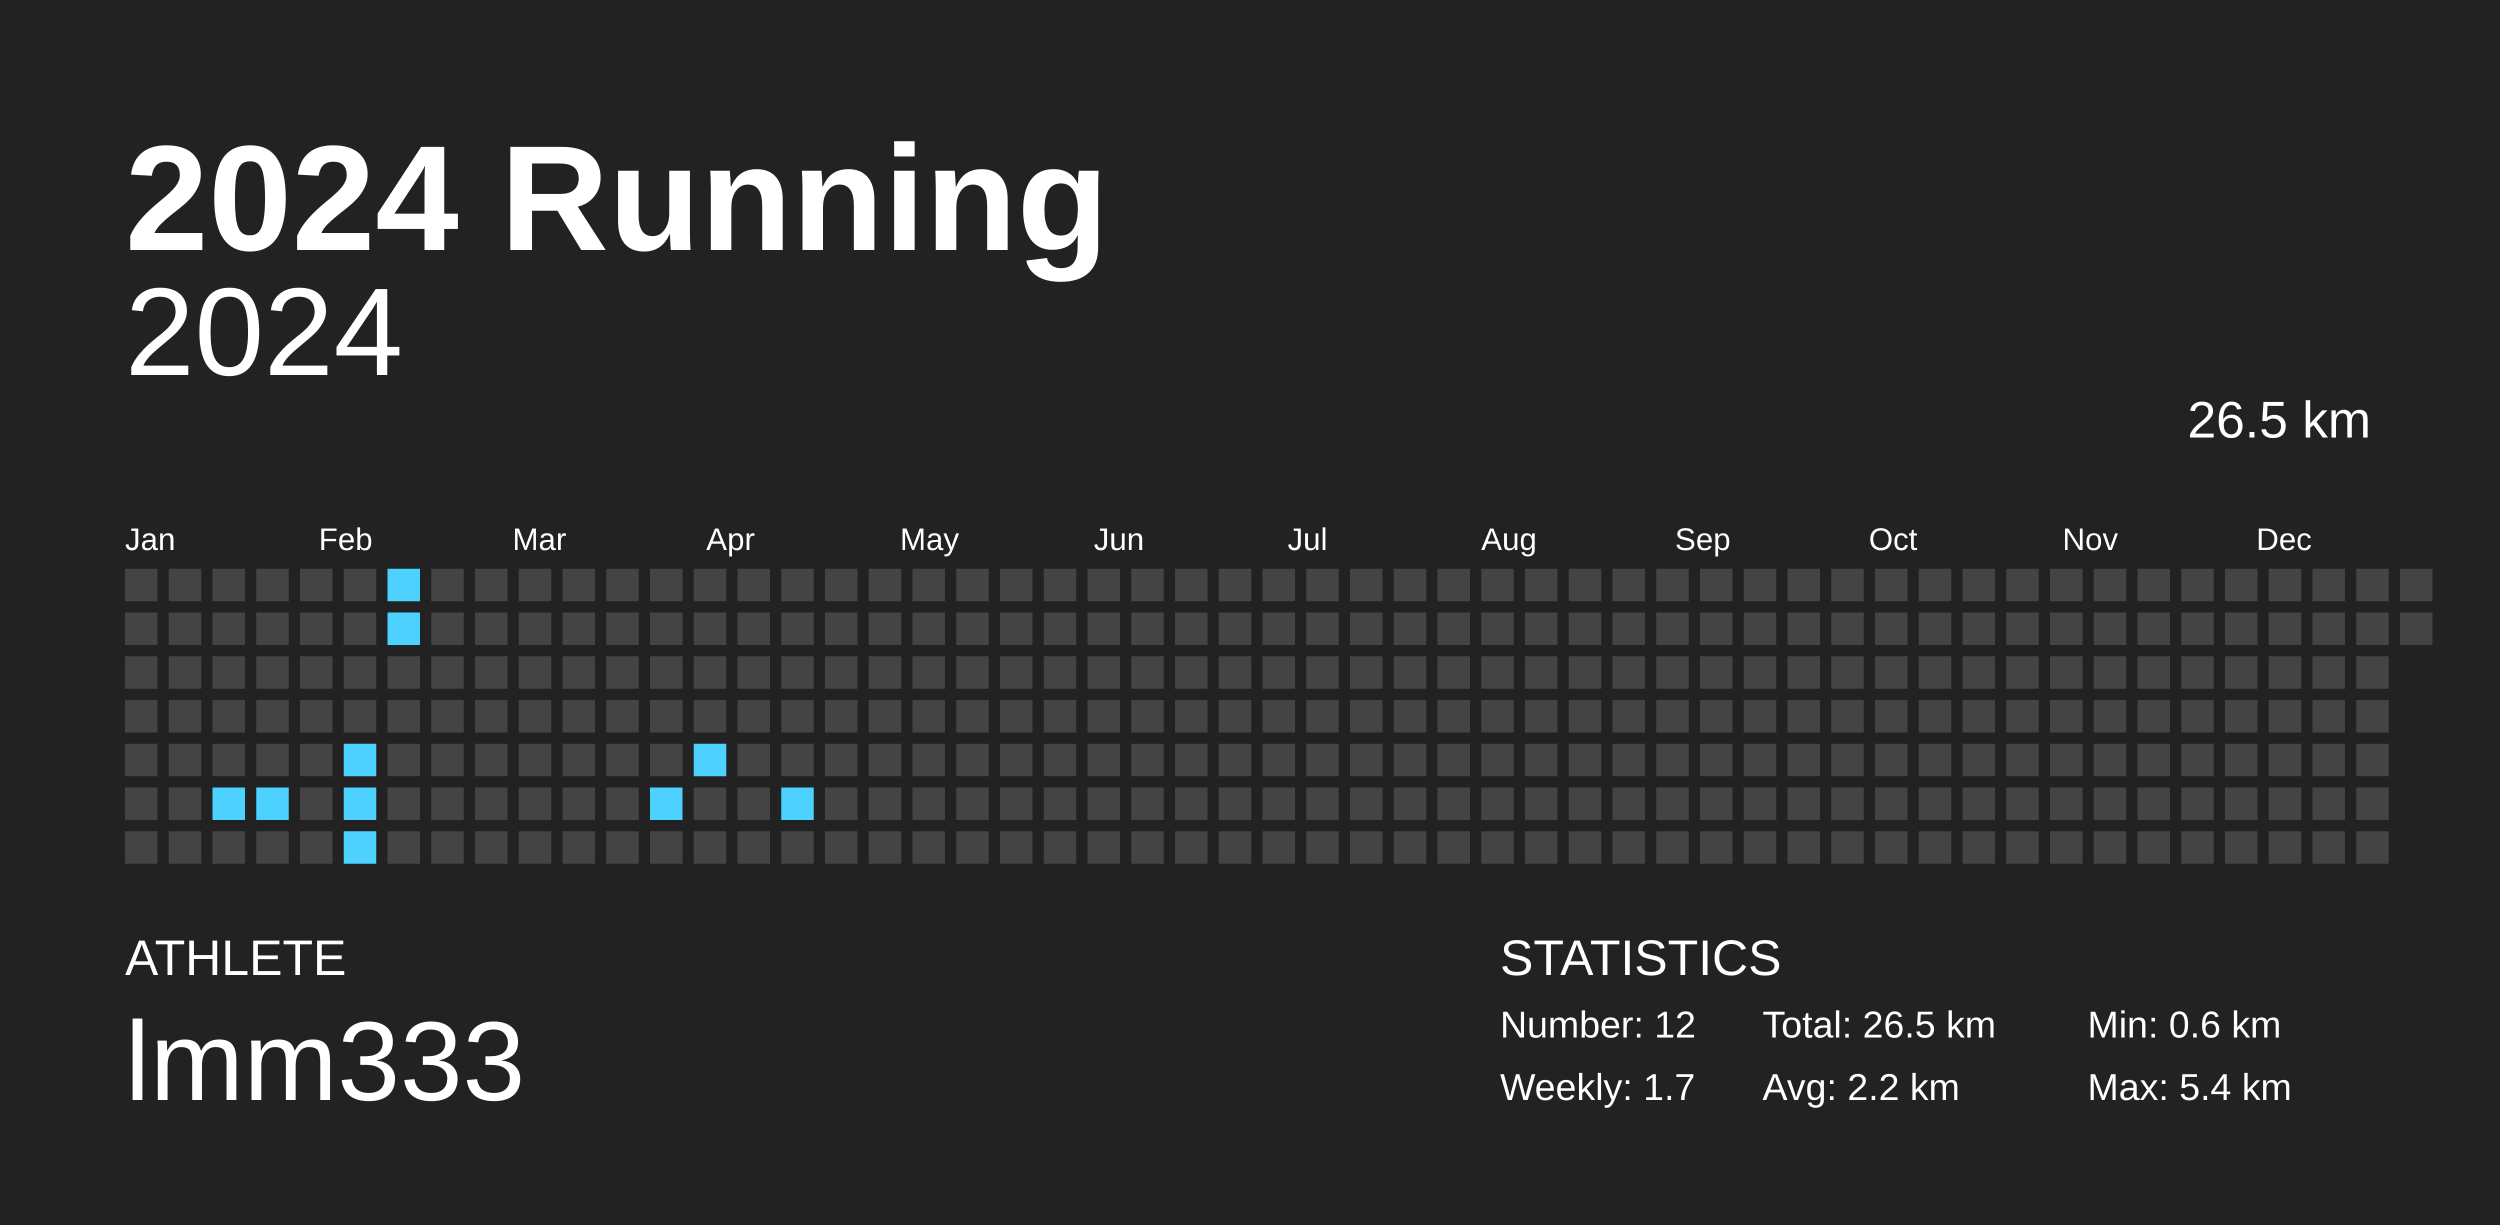
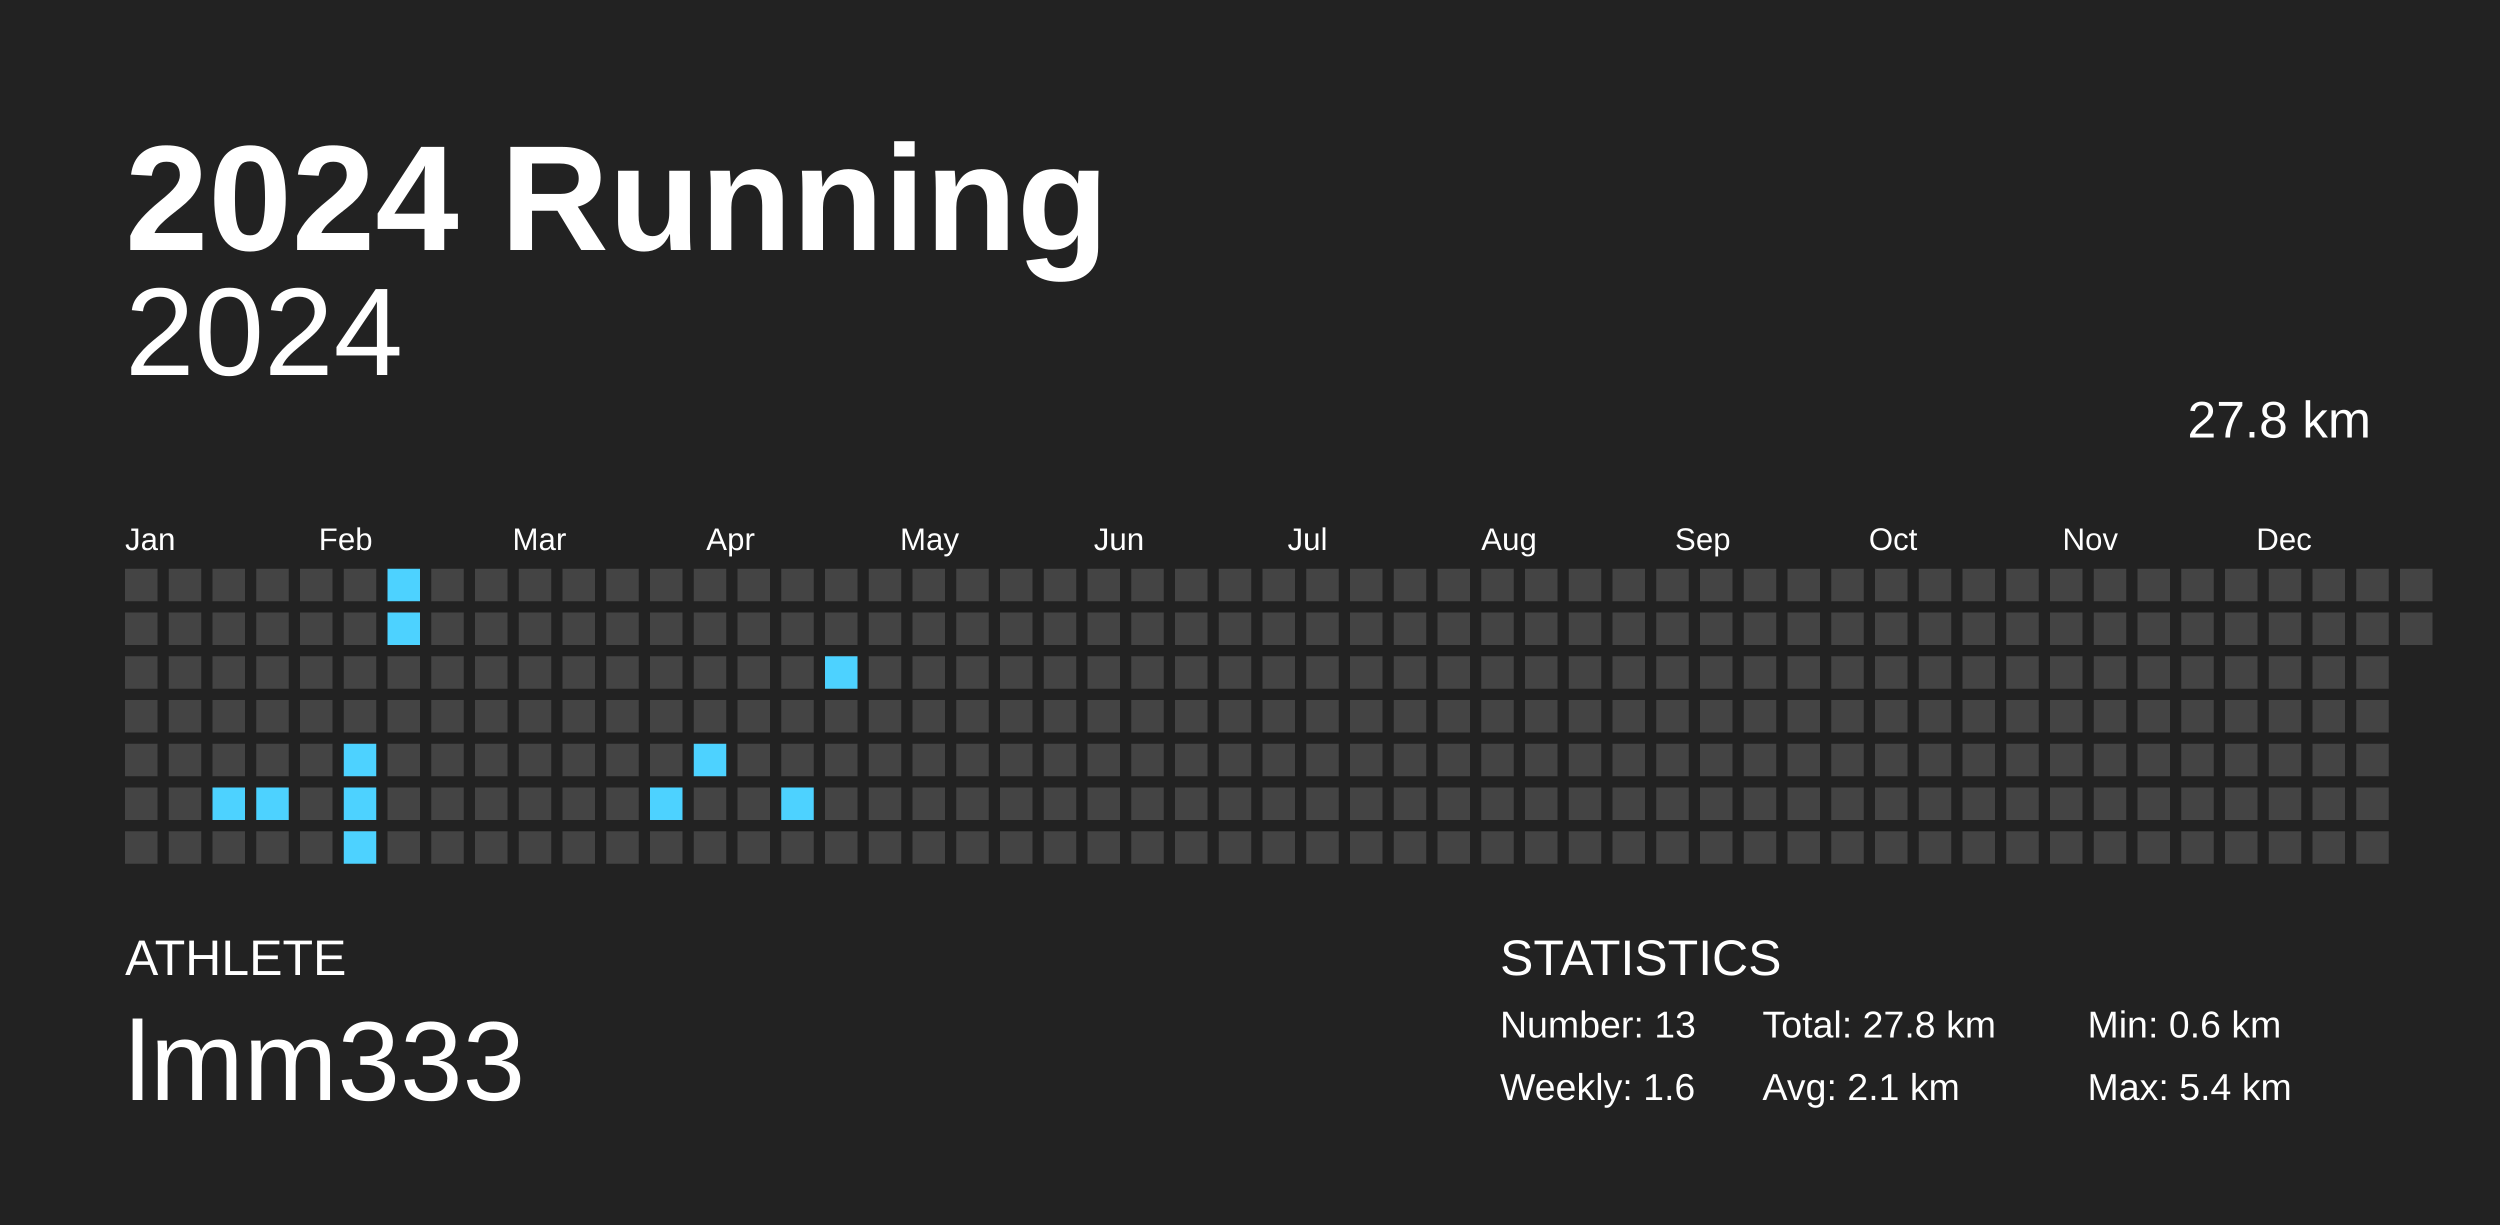
<svg xmlns="http://www.w3.org/2000/svg" baseProfile="full" height="98mm" version="1.1" viewBox="0,0,200,98" width="200mm">
  <defs />
  <rect fill="#222222" height="98" width="200" x="0" y="0" />
  <text fill="#FFFFFF" style="font-size:12px; font-family:Arial; font-weight:bold;" x="10" y="20">2024 Running</text>
  <text fill="#FFFFFF" style="font-size:4px; font-family:Arial" x="10" y="78">ATHLETE</text>
  <text fill="#FFFFFF" style="font-size:9px; font-family:Arial" x="10" y="88">lmm333</text>
  <text fill="#FFFFFF" style="font-size:4px; font-family:Arial" x="120" y="78">STATISTICS</text>
-   <text fill="#FFFFFF" style="font-size:3px; font-family:Arial" x="120" y="83">Number: 12</text>
-   <text fill="#FFFFFF" style="font-size:3px; font-family:Arial" x="120" y="88">Weekly: 1.7</text>
-   <text fill="#FFFFFF" style="font-size:3px; font-family:Arial" x="141" y="83">Total: 26.5 km</text>
-   <text fill="#FFFFFF" style="font-size:3px; font-family:Arial" x="141" y="88">Avg: 2.2 km</text>
+   <text fill="#FFFFFF" style="font-size:3px; font-family:Arial" x="120" y="83">Number: 13</text>
+   <text fill="#FFFFFF" style="font-size:3px; font-family:Arial" x="120" y="88">Weekly: 1.6</text>
+   <text fill="#FFFFFF" style="font-size:3px; font-family:Arial" x="141" y="83">Total: 27.8 km</text>
+   <text fill="#FFFFFF" style="font-size:3px; font-family:Arial" x="141" y="88">Avg: 2.1 km</text>
  <text fill="#FFFFFF" style="font-size:3px; font-family:Arial" x="167" y="83">Min: 0.6 km</text>
  <text fill="#FFFFFF" style="font-size:3px; font-family:Arial" x="167" y="88">Max: 5.4 km</text>
  <text alignment-baseline="hanging" fill="#FFFFFF" style="font-size:10.0px; font-family:Arial;" x="10" y="30">2024</text>
-   <text alignment-baseline="hanging" fill="#FFFFFF" style="font-size:4.125px; font-family:Arial;" x="175" y="35">26.5 km</text>
+   <text alignment-baseline="hanging" fill="#FFFFFF" style="font-size:4.125px; font-family:Arial;" x="175" y="35">27.8 km</text>
  <text fill="#FFFFFF" style="font-size:2.5px; font-family:Arial" x="10.0" y="44">Jan</text>
  <text fill="#FFFFFF" style="font-size:2.5px; font-family:Arial" x="25.5" y="44">Feb</text>
  <text fill="#FFFFFF" style="font-size:2.5px; font-family:Arial" x="41.0" y="44">Mar</text>
  <text fill="#FFFFFF" style="font-size:2.5px; font-family:Arial" x="56.5" y="44">Apr</text>
  <text fill="#FFFFFF" style="font-size:2.5px; font-family:Arial" x="72.0" y="44">May</text>
  <text fill="#FFFFFF" style="font-size:2.5px; font-family:Arial" x="87.5" y="44">Jun</text>
  <text fill="#FFFFFF" style="font-size:2.5px; font-family:Arial" x="103.0" y="44">Jul</text>
  <text fill="#FFFFFF" style="font-size:2.5px; font-family:Arial" x="118.5" y="44">Aug</text>
  <text fill="#FFFFFF" style="font-size:2.5px; font-family:Arial" x="134.0" y="44">Sep</text>
  <text fill="#FFFFFF" style="font-size:2.5px; font-family:Arial" x="149.5" y="44">Oct</text>
  <text fill="#FFFFFF" style="font-size:2.5px; font-family:Arial" x="165.0" y="44">Nov</text>
  <text fill="#FFFFFF" style="font-size:2.5px; font-family:Arial" x="180.5" y="44">Dec</text>
  <rect fill="#444444" height="2.6" width="2.6" x="10.0" y="45.5" />
  <rect fill="#444444" height="2.6" width="2.6" x="10.0" y="49.0" />
  <rect fill="#444444" height="2.6" width="2.6" x="10.0" y="52.5" />
  <rect fill="#444444" height="2.6" width="2.6" x="10.0" y="56.0" />
  <rect fill="#444444" height="2.6" width="2.6" x="10.0" y="59.5" />
  <rect fill="#444444" height="2.6" width="2.6" x="10.0" y="63.0" />
  <rect fill="#444444" height="2.6" width="2.6" x="10.0" y="66.5" />
  <rect fill="#444444" height="2.6" width="2.6" x="13.5" y="45.5" />
  <rect fill="#444444" height="2.6" width="2.6" x="13.5" y="49.0" />
  <rect fill="#444444" height="2.6" width="2.6" x="13.5" y="52.5" />
  <rect fill="#444444" height="2.6" width="2.6" x="13.5" y="56.0" />
  <rect fill="#444444" height="2.6" width="2.6" x="13.5" y="59.5" />
  <rect fill="#444444" height="2.6" width="2.6" x="13.5" y="63.0" />
  <rect fill="#444444" height="2.6" width="2.6" x="13.5" y="66.5" />
  <rect fill="#444444" height="2.6" width="2.6" x="17.0" y="45.5" />
  <rect fill="#444444" height="2.6" width="2.6" x="17.0" y="49.0" />
  <rect fill="#444444" height="2.6" width="2.6" x="17.0" y="52.5" />
  <rect fill="#444444" height="2.6" width="2.6" x="17.0" y="56.0" />
  <rect fill="#444444" height="2.6" width="2.6" x="17.0" y="59.5" />
  <rect fill="#4dd2ff" height="2.6" width="2.6" x="17.0" y="63.0" />
  <rect fill="#444444" height="2.6" width="2.6" x="17.0" y="66.5" />
  <rect fill="#444444" height="2.6" width="2.6" x="20.5" y="45.5" />
  <rect fill="#444444" height="2.6" width="2.6" x="20.5" y="49.0" />
  <rect fill="#444444" height="2.6" width="2.6" x="20.5" y="52.5" />
  <rect fill="#444444" height="2.6" width="2.6" x="20.5" y="56.0" />
  <rect fill="#444444" height="2.6" width="2.6" x="20.5" y="59.5" />
  <rect fill="#4dd2ff" height="2.6" width="2.6" x="20.5" y="63.0" />
  <rect fill="#444444" height="2.6" width="2.6" x="20.5" y="66.5" />
  <rect fill="#444444" height="2.6" width="2.6" x="24.0" y="45.5" />
  <rect fill="#444444" height="2.6" width="2.6" x="24.0" y="49.0" />
  <rect fill="#444444" height="2.6" width="2.6" x="24.0" y="52.5" />
  <rect fill="#444444" height="2.6" width="2.6" x="24.0" y="56.0" />
  <rect fill="#444444" height="2.6" width="2.6" x="24.0" y="59.5" />
  <rect fill="#444444" height="2.6" width="2.6" x="24.0" y="63.0" />
  <rect fill="#444444" height="2.6" width="2.6" x="24.0" y="66.5" />
  <rect fill="#444444" height="2.6" width="2.6" x="27.5" y="45.5" />
  <rect fill="#444444" height="2.6" width="2.6" x="27.5" y="49.0" />
  <rect fill="#444444" height="2.6" width="2.6" x="27.5" y="52.5" />
  <rect fill="#444444" height="2.6" width="2.6" x="27.5" y="56.0" />
  <rect fill="#4dd2ff" height="2.6" width="2.6" x="27.5" y="59.5" />
  <rect fill="#4dd2ff" height="2.6" width="2.6" x="27.5" y="63.0" />
  <rect fill="#4dd2ff" height="2.6" width="2.6" x="27.5" y="66.5" />
  <rect fill="#4dd2ff" height="2.6" width="2.6" x="31.0" y="45.5" />
  <rect fill="#4dd2ff" height="2.6" width="2.6" x="31.0" y="49.0" />
  <rect fill="#444444" height="2.6" width="2.6" x="31.0" y="52.5" />
  <rect fill="#444444" height="2.6" width="2.6" x="31.0" y="56.0" />
  <rect fill="#444444" height="2.6" width="2.6" x="31.0" y="59.5" />
  <rect fill="#444444" height="2.6" width="2.6" x="31.0" y="63.0" />
  <rect fill="#444444" height="2.6" width="2.6" x="31.0" y="66.5" />
  <rect fill="#444444" height="2.6" width="2.6" x="34.5" y="45.5" />
  <rect fill="#444444" height="2.6" width="2.6" x="34.5" y="49.0" />
  <rect fill="#444444" height="2.6" width="2.6" x="34.5" y="52.5" />
  <rect fill="#444444" height="2.6" width="2.6" x="34.5" y="56.0" />
  <rect fill="#444444" height="2.6" width="2.6" x="34.5" y="59.5" />
  <rect fill="#444444" height="2.6" width="2.6" x="34.5" y="63.0" />
  <rect fill="#444444" height="2.6" width="2.6" x="34.5" y="66.5" />
  <rect fill="#444444" height="2.6" width="2.6" x="38.0" y="45.5" />
  <rect fill="#444444" height="2.6" width="2.6" x="38.0" y="49.0" />
  <rect fill="#444444" height="2.6" width="2.6" x="38.0" y="52.5" />
  <rect fill="#444444" height="2.6" width="2.6" x="38.0" y="56.0" />
  <rect fill="#444444" height="2.6" width="2.6" x="38.0" y="59.5" />
  <rect fill="#444444" height="2.6" width="2.6" x="38.0" y="63.0" />
  <rect fill="#444444" height="2.6" width="2.6" x="38.0" y="66.5" />
  <rect fill="#444444" height="2.6" width="2.6" x="41.5" y="45.5" />
  <rect fill="#444444" height="2.6" width="2.6" x="41.5" y="49.0" />
  <rect fill="#444444" height="2.6" width="2.6" x="41.5" y="52.5" />
  <rect fill="#444444" height="2.6" width="2.6" x="41.5" y="56.0" />
  <rect fill="#444444" height="2.6" width="2.6" x="41.5" y="59.5" />
  <rect fill="#444444" height="2.6" width="2.6" x="41.5" y="63.0" />
  <rect fill="#444444" height="2.6" width="2.6" x="41.5" y="66.5" />
  <rect fill="#444444" height="2.6" width="2.6" x="45.0" y="45.5" />
  <rect fill="#444444" height="2.6" width="2.6" x="45.0" y="49.0" />
  <rect fill="#444444" height="2.6" width="2.6" x="45.0" y="52.5" />
  <rect fill="#444444" height="2.6" width="2.6" x="45.0" y="56.0" />
  <rect fill="#444444" height="2.6" width="2.6" x="45.0" y="59.5" />
  <rect fill="#444444" height="2.6" width="2.6" x="45.0" y="63.0" />
  <rect fill="#444444" height="2.6" width="2.6" x="45.0" y="66.5" />
  <rect fill="#444444" height="2.6" width="2.6" x="48.5" y="45.5" />
  <rect fill="#444444" height="2.6" width="2.6" x="48.5" y="49.0" />
  <rect fill="#444444" height="2.6" width="2.6" x="48.5" y="52.5" />
  <rect fill="#444444" height="2.6" width="2.6" x="48.5" y="56.0" />
  <rect fill="#444444" height="2.6" width="2.6" x="48.5" y="59.5" />
  <rect fill="#444444" height="2.6" width="2.6" x="48.5" y="63.0" />
  <rect fill="#444444" height="2.6" width="2.6" x="48.5" y="66.5" />
  <rect fill="#444444" height="2.6" width="2.6" x="52.0" y="45.5" />
  <rect fill="#444444" height="2.6" width="2.6" x="52.0" y="49.0" />
  <rect fill="#444444" height="2.6" width="2.6" x="52.0" y="52.5" />
  <rect fill="#444444" height="2.6" width="2.6" x="52.0" y="56.0" />
  <rect fill="#444444" height="2.6" width="2.6" x="52.0" y="59.5" />
  <rect fill="#4dd2ff" height="2.6" width="2.6" x="52.0" y="63.0" />
  <rect fill="#444444" height="2.6" width="2.6" x="52.0" y="66.5" />
  <rect fill="#444444" height="2.6" width="2.6" x="55.5" y="45.5" />
  <rect fill="#444444" height="2.6" width="2.6" x="55.5" y="49.0" />
  <rect fill="#444444" height="2.6" width="2.6" x="55.5" y="52.5" />
  <rect fill="#444444" height="2.6" width="2.6" x="55.5" y="56.0" />
  <rect fill="#4dd2ff" height="2.6" width="2.6" x="55.5" y="59.5" />
  <rect fill="#444444" height="2.6" width="2.6" x="55.5" y="63.0" />
  <rect fill="#444444" height="2.6" width="2.6" x="55.5" y="66.5" />
  <rect fill="#444444" height="2.6" width="2.6" x="59.0" y="45.5" />
  <rect fill="#444444" height="2.6" width="2.6" x="59.0" y="49.0" />
  <rect fill="#444444" height="2.6" width="2.6" x="59.0" y="52.5" />
  <rect fill="#444444" height="2.6" width="2.6" x="59.0" y="56.0" />
  <rect fill="#444444" height="2.6" width="2.6" x="59.0" y="59.5" />
  <rect fill="#444444" height="2.6" width="2.6" x="59.0" y="63.0" />
  <rect fill="#444444" height="2.6" width="2.6" x="59.0" y="66.5" />
  <rect fill="#444444" height="2.6" width="2.6" x="62.5" y="45.5" />
  <rect fill="#444444" height="2.6" width="2.6" x="62.5" y="49.0" />
  <rect fill="#444444" height="2.6" width="2.6" x="62.5" y="52.5" />
  <rect fill="#444444" height="2.6" width="2.6" x="62.5" y="56.0" />
  <rect fill="#444444" height="2.6" width="2.6" x="62.5" y="59.5" />
  <rect fill="#4dd2ff" height="2.6" width="2.6" x="62.5" y="63.0" />
  <rect fill="#444444" height="2.6" width="2.6" x="62.5" y="66.5" />
  <rect fill="#444444" height="2.6" width="2.6" x="66.0" y="45.5" />
  <rect fill="#444444" height="2.6" width="2.6" x="66.0" y="49.0" />
-   <rect fill="#444444" height="2.6" width="2.6" x="66.0" y="52.5" />
+   <rect fill="#4dd2ff" height="2.6" width="2.6" x="66.0" y="52.5" />
  <rect fill="#444444" height="2.6" width="2.6" x="66.0" y="56.0" />
  <rect fill="#444444" height="2.6" width="2.6" x="66.0" y="59.5" />
  <rect fill="#444444" height="2.6" width="2.6" x="66.0" y="63.0" />
  <rect fill="#444444" height="2.6" width="2.6" x="66.0" y="66.5" />
  <rect fill="#444444" height="2.6" width="2.6" x="69.5" y="45.5" />
  <rect fill="#444444" height="2.6" width="2.6" x="69.5" y="49.0" />
  <rect fill="#444444" height="2.6" width="2.6" x="69.5" y="52.5" />
  <rect fill="#444444" height="2.6" width="2.6" x="69.5" y="56.0" />
  <rect fill="#444444" height="2.6" width="2.6" x="69.5" y="59.5" />
  <rect fill="#444444" height="2.6" width="2.6" x="69.5" y="63.0" />
  <rect fill="#444444" height="2.6" width="2.6" x="69.5" y="66.5" />
  <rect fill="#444444" height="2.6" width="2.6" x="73.0" y="45.5" />
  <rect fill="#444444" height="2.6" width="2.6" x="73.0" y="49.0" />
  <rect fill="#444444" height="2.6" width="2.6" x="73.0" y="52.5" />
  <rect fill="#444444" height="2.6" width="2.6" x="73.0" y="56.0" />
  <rect fill="#444444" height="2.6" width="2.6" x="73.0" y="59.5" />
  <rect fill="#444444" height="2.6" width="2.6" x="73.0" y="63.0" />
  <rect fill="#444444" height="2.6" width="2.6" x="73.0" y="66.5" />
  <rect fill="#444444" height="2.6" width="2.6" x="76.5" y="45.5" />
  <rect fill="#444444" height="2.6" width="2.6" x="76.5" y="49.0" />
  <rect fill="#444444" height="2.6" width="2.6" x="76.5" y="52.5" />
  <rect fill="#444444" height="2.6" width="2.6" x="76.5" y="56.0" />
  <rect fill="#444444" height="2.6" width="2.6" x="76.5" y="59.5" />
  <rect fill="#444444" height="2.6" width="2.6" x="76.5" y="63.0" />
  <rect fill="#444444" height="2.6" width="2.6" x="76.5" y="66.5" />
  <rect fill="#444444" height="2.6" width="2.6" x="80.0" y="45.5" />
  <rect fill="#444444" height="2.6" width="2.6" x="80.0" y="49.0" />
  <rect fill="#444444" height="2.6" width="2.6" x="80.0" y="52.5" />
  <rect fill="#444444" height="2.6" width="2.6" x="80.0" y="56.0" />
  <rect fill="#444444" height="2.6" width="2.6" x="80.0" y="59.5" />
  <rect fill="#444444" height="2.6" width="2.6" x="80.0" y="63.0" />
  <rect fill="#444444" height="2.6" width="2.6" x="80.0" y="66.5" />
  <rect fill="#444444" height="2.6" width="2.6" x="83.5" y="45.5" />
  <rect fill="#444444" height="2.6" width="2.6" x="83.5" y="49.0" />
  <rect fill="#444444" height="2.6" width="2.6" x="83.5" y="52.5" />
  <rect fill="#444444" height="2.6" width="2.6" x="83.5" y="56.0" />
  <rect fill="#444444" height="2.6" width="2.6" x="83.5" y="59.5" />
  <rect fill="#444444" height="2.6" width="2.6" x="83.5" y="63.0" />
  <rect fill="#444444" height="2.6" width="2.6" x="83.5" y="66.5" />
  <rect fill="#444444" height="2.6" width="2.6" x="87.0" y="45.5" />
  <rect fill="#444444" height="2.6" width="2.6" x="87.0" y="49.0" />
  <rect fill="#444444" height="2.6" width="2.6" x="87.0" y="52.5" />
  <rect fill="#444444" height="2.6" width="2.6" x="87.0" y="56.0" />
  <rect fill="#444444" height="2.6" width="2.6" x="87.0" y="59.5" />
  <rect fill="#444444" height="2.6" width="2.6" x="87.0" y="63.0" />
  <rect fill="#444444" height="2.6" width="2.6" x="87.0" y="66.5" />
  <rect fill="#444444" height="2.6" width="2.6" x="90.5" y="45.5" />
  <rect fill="#444444" height="2.6" width="2.6" x="90.5" y="49.0" />
  <rect fill="#444444" height="2.6" width="2.6" x="90.5" y="52.5" />
  <rect fill="#444444" height="2.6" width="2.6" x="90.5" y="56.0" />
  <rect fill="#444444" height="2.6" width="2.6" x="90.5" y="59.5" />
  <rect fill="#444444" height="2.6" width="2.6" x="90.5" y="63.0" />
  <rect fill="#444444" height="2.6" width="2.6" x="90.5" y="66.5" />
  <rect fill="#444444" height="2.6" width="2.6" x="94.0" y="45.5" />
  <rect fill="#444444" height="2.6" width="2.6" x="94.0" y="49.0" />
  <rect fill="#444444" height="2.6" width="2.6" x="94.0" y="52.5" />
  <rect fill="#444444" height="2.6" width="2.6" x="94.0" y="56.0" />
  <rect fill="#444444" height="2.6" width="2.6" x="94.0" y="59.5" />
  <rect fill="#444444" height="2.6" width="2.6" x="94.0" y="63.0" />
  <rect fill="#444444" height="2.6" width="2.6" x="94.0" y="66.5" />
  <rect fill="#444444" height="2.6" width="2.6" x="97.5" y="45.5" />
  <rect fill="#444444" height="2.6" width="2.6" x="97.5" y="49.0" />
  <rect fill="#444444" height="2.6" width="2.6" x="97.5" y="52.5" />
  <rect fill="#444444" height="2.6" width="2.6" x="97.5" y="56.0" />
  <rect fill="#444444" height="2.6" width="2.6" x="97.5" y="59.5" />
  <rect fill="#444444" height="2.6" width="2.6" x="97.5" y="63.0" />
  <rect fill="#444444" height="2.6" width="2.6" x="97.5" y="66.5" />
  <rect fill="#444444" height="2.6" width="2.6" x="101.0" y="45.5" />
  <rect fill="#444444" height="2.6" width="2.6" x="101.0" y="49.0" />
  <rect fill="#444444" height="2.6" width="2.6" x="101.0" y="52.5" />
  <rect fill="#444444" height="2.6" width="2.6" x="101.0" y="56.0" />
  <rect fill="#444444" height="2.6" width="2.6" x="101.0" y="59.5" />
  <rect fill="#444444" height="2.6" width="2.6" x="101.0" y="63.0" />
  <rect fill="#444444" height="2.6" width="2.6" x="101.0" y="66.5" />
  <rect fill="#444444" height="2.6" width="2.6" x="104.5" y="45.5" />
  <rect fill="#444444" height="2.6" width="2.6" x="104.5" y="49.0" />
  <rect fill="#444444" height="2.6" width="2.6" x="104.5" y="52.5" />
  <rect fill="#444444" height="2.6" width="2.6" x="104.5" y="56.0" />
  <rect fill="#444444" height="2.6" width="2.6" x="104.5" y="59.5" />
  <rect fill="#444444" height="2.6" width="2.6" x="104.5" y="63.0" />
  <rect fill="#444444" height="2.6" width="2.6" x="104.5" y="66.5" />
  <rect fill="#444444" height="2.6" width="2.6" x="108.0" y="45.5" />
  <rect fill="#444444" height="2.6" width="2.6" x="108.0" y="49.0" />
  <rect fill="#444444" height="2.6" width="2.6" x="108.0" y="52.5" />
  <rect fill="#444444" height="2.6" width="2.6" x="108.0" y="56.0" />
  <rect fill="#444444" height="2.6" width="2.6" x="108.0" y="59.5" />
  <rect fill="#444444" height="2.6" width="2.6" x="108.0" y="63.0" />
  <rect fill="#444444" height="2.6" width="2.6" x="108.0" y="66.5" />
  <rect fill="#444444" height="2.6" width="2.6" x="111.5" y="45.5" />
  <rect fill="#444444" height="2.6" width="2.6" x="111.5" y="49.0" />
  <rect fill="#444444" height="2.6" width="2.6" x="111.5" y="52.5" />
  <rect fill="#444444" height="2.6" width="2.6" x="111.5" y="56.0" />
  <rect fill="#444444" height="2.6" width="2.6" x="111.5" y="59.5" />
  <rect fill="#444444" height="2.6" width="2.6" x="111.5" y="63.0" />
  <rect fill="#444444" height="2.6" width="2.6" x="111.5" y="66.5" />
  <rect fill="#444444" height="2.6" width="2.6" x="115.0" y="45.5" />
  <rect fill="#444444" height="2.6" width="2.6" x="115.0" y="49.0" />
  <rect fill="#444444" height="2.6" width="2.6" x="115.0" y="52.5" />
  <rect fill="#444444" height="2.6" width="2.6" x="115.0" y="56.0" />
  <rect fill="#444444" height="2.6" width="2.6" x="115.0" y="59.5" />
  <rect fill="#444444" height="2.6" width="2.6" x="115.0" y="63.0" />
  <rect fill="#444444" height="2.6" width="2.6" x="115.0" y="66.5" />
  <rect fill="#444444" height="2.6" width="2.6" x="118.5" y="45.5" />
  <rect fill="#444444" height="2.6" width="2.6" x="118.5" y="49.0" />
  <rect fill="#444444" height="2.6" width="2.6" x="118.5" y="52.5" />
  <rect fill="#444444" height="2.6" width="2.6" x="118.5" y="56.0" />
  <rect fill="#444444" height="2.6" width="2.6" x="118.5" y="59.5" />
  <rect fill="#444444" height="2.6" width="2.6" x="118.5" y="63.0" />
  <rect fill="#444444" height="2.6" width="2.6" x="118.5" y="66.5" />
  <rect fill="#444444" height="2.6" width="2.6" x="122.0" y="45.5" />
  <rect fill="#444444" height="2.6" width="2.6" x="122.0" y="49.0" />
  <rect fill="#444444" height="2.6" width="2.6" x="122.0" y="52.5" />
  <rect fill="#444444" height="2.6" width="2.6" x="122.0" y="56.0" />
  <rect fill="#444444" height="2.6" width="2.6" x="122.0" y="59.5" />
  <rect fill="#444444" height="2.6" width="2.6" x="122.0" y="63.0" />
  <rect fill="#444444" height="2.6" width="2.6" x="122.0" y="66.5" />
  <rect fill="#444444" height="2.6" width="2.6" x="125.5" y="45.5" />
  <rect fill="#444444" height="2.6" width="2.6" x="125.5" y="49.0" />
  <rect fill="#444444" height="2.6" width="2.6" x="125.5" y="52.5" />
  <rect fill="#444444" height="2.6" width="2.6" x="125.5" y="56.0" />
  <rect fill="#444444" height="2.6" width="2.6" x="125.5" y="59.5" />
  <rect fill="#444444" height="2.6" width="2.6" x="125.5" y="63.0" />
  <rect fill="#444444" height="2.6" width="2.6" x="125.5" y="66.5" />
  <rect fill="#444444" height="2.6" width="2.6" x="129.0" y="45.5" />
  <rect fill="#444444" height="2.6" width="2.6" x="129.0" y="49.0" />
  <rect fill="#444444" height="2.6" width="2.6" x="129.0" y="52.5" />
  <rect fill="#444444" height="2.6" width="2.6" x="129.0" y="56.0" />
  <rect fill="#444444" height="2.6" width="2.6" x="129.0" y="59.5" />
  <rect fill="#444444" height="2.6" width="2.6" x="129.0" y="63.0" />
  <rect fill="#444444" height="2.6" width="2.6" x="129.0" y="66.5" />
  <rect fill="#444444" height="2.6" width="2.6" x="132.5" y="45.5" />
  <rect fill="#444444" height="2.6" width="2.6" x="132.5" y="49.0" />
  <rect fill="#444444" height="2.6" width="2.6" x="132.5" y="52.5" />
  <rect fill="#444444" height="2.6" width="2.6" x="132.5" y="56.0" />
  <rect fill="#444444" height="2.6" width="2.6" x="132.5" y="59.5" />
  <rect fill="#444444" height="2.6" width="2.6" x="132.5" y="63.0" />
  <rect fill="#444444" height="2.6" width="2.6" x="132.5" y="66.5" />
  <rect fill="#444444" height="2.6" width="2.6" x="136.0" y="45.5" />
  <rect fill="#444444" height="2.6" width="2.6" x="136.0" y="49.0" />
  <rect fill="#444444" height="2.6" width="2.6" x="136.0" y="52.5" />
  <rect fill="#444444" height="2.6" width="2.6" x="136.0" y="56.0" />
  <rect fill="#444444" height="2.6" width="2.6" x="136.0" y="59.5" />
  <rect fill="#444444" height="2.6" width="2.6" x="136.0" y="63.0" />
  <rect fill="#444444" height="2.6" width="2.6" x="136.0" y="66.5" />
  <rect fill="#444444" height="2.6" width="2.6" x="139.5" y="45.5" />
  <rect fill="#444444" height="2.6" width="2.6" x="139.5" y="49.0" />
  <rect fill="#444444" height="2.6" width="2.6" x="139.5" y="52.5" />
  <rect fill="#444444" height="2.6" width="2.6" x="139.5" y="56.0" />
  <rect fill="#444444" height="2.6" width="2.6" x="139.5" y="59.5" />
  <rect fill="#444444" height="2.6" width="2.6" x="139.5" y="63.0" />
  <rect fill="#444444" height="2.6" width="2.6" x="139.5" y="66.5" />
  <rect fill="#444444" height="2.6" width="2.6" x="143.0" y="45.5" />
  <rect fill="#444444" height="2.6" width="2.6" x="143.0" y="49.0" />
  <rect fill="#444444" height="2.6" width="2.6" x="143.0" y="52.5" />
  <rect fill="#444444" height="2.6" width="2.6" x="143.0" y="56.0" />
  <rect fill="#444444" height="2.6" width="2.6" x="143.0" y="59.5" />
  <rect fill="#444444" height="2.6" width="2.6" x="143.0" y="63.0" />
  <rect fill="#444444" height="2.6" width="2.6" x="143.0" y="66.5" />
  <rect fill="#444444" height="2.6" width="2.6" x="146.5" y="45.5" />
  <rect fill="#444444" height="2.6" width="2.6" x="146.5" y="49.0" />
  <rect fill="#444444" height="2.6" width="2.6" x="146.5" y="52.5" />
  <rect fill="#444444" height="2.6" width="2.6" x="146.5" y="56.0" />
  <rect fill="#444444" height="2.6" width="2.6" x="146.5" y="59.5" />
  <rect fill="#444444" height="2.6" width="2.6" x="146.5" y="63.0" />
  <rect fill="#444444" height="2.6" width="2.6" x="146.5" y="66.5" />
  <rect fill="#444444" height="2.6" width="2.6" x="150.0" y="45.5" />
  <rect fill="#444444" height="2.6" width="2.6" x="150.0" y="49.0" />
  <rect fill="#444444" height="2.6" width="2.6" x="150.0" y="52.5" />
  <rect fill="#444444" height="2.6" width="2.6" x="150.0" y="56.0" />
  <rect fill="#444444" height="2.6" width="2.6" x="150.0" y="59.5" />
  <rect fill="#444444" height="2.6" width="2.6" x="150.0" y="63.0" />
  <rect fill="#444444" height="2.6" width="2.6" x="150.0" y="66.5" />
  <rect fill="#444444" height="2.6" width="2.6" x="153.5" y="45.5" />
  <rect fill="#444444" height="2.6" width="2.6" x="153.5" y="49.0" />
  <rect fill="#444444" height="2.6" width="2.6" x="153.5" y="52.5" />
  <rect fill="#444444" height="2.6" width="2.6" x="153.5" y="56.0" />
  <rect fill="#444444" height="2.6" width="2.6" x="153.5" y="59.5" />
  <rect fill="#444444" height="2.6" width="2.6" x="153.5" y="63.0" />
  <rect fill="#444444" height="2.6" width="2.6" x="153.5" y="66.5" />
  <rect fill="#444444" height="2.6" width="2.6" x="157.0" y="45.5" />
  <rect fill="#444444" height="2.6" width="2.6" x="157.0" y="49.0" />
  <rect fill="#444444" height="2.6" width="2.6" x="157.0" y="52.5" />
  <rect fill="#444444" height="2.6" width="2.6" x="157.0" y="56.0" />
  <rect fill="#444444" height="2.6" width="2.6" x="157.0" y="59.5" />
  <rect fill="#444444" height="2.6" width="2.6" x="157.0" y="63.0" />
  <rect fill="#444444" height="2.6" width="2.6" x="157.0" y="66.5" />
  <rect fill="#444444" height="2.6" width="2.6" x="160.5" y="45.5" />
  <rect fill="#444444" height="2.6" width="2.6" x="160.5" y="49.0" />
  <rect fill="#444444" height="2.6" width="2.6" x="160.5" y="52.5" />
  <rect fill="#444444" height="2.6" width="2.6" x="160.5" y="56.0" />
  <rect fill="#444444" height="2.6" width="2.6" x="160.5" y="59.5" />
  <rect fill="#444444" height="2.6" width="2.6" x="160.5" y="63.0" />
  <rect fill="#444444" height="2.6" width="2.6" x="160.5" y="66.5" />
  <rect fill="#444444" height="2.6" width="2.6" x="164.0" y="45.5" />
  <rect fill="#444444" height="2.6" width="2.6" x="164.0" y="49.0" />
  <rect fill="#444444" height="2.6" width="2.6" x="164.0" y="52.5" />
  <rect fill="#444444" height="2.6" width="2.6" x="164.0" y="56.0" />
  <rect fill="#444444" height="2.6" width="2.6" x="164.0" y="59.5" />
  <rect fill="#444444" height="2.6" width="2.6" x="164.0" y="63.0" />
  <rect fill="#444444" height="2.6" width="2.6" x="164.0" y="66.5" />
  <rect fill="#444444" height="2.6" width="2.6" x="167.5" y="45.5" />
  <rect fill="#444444" height="2.6" width="2.6" x="167.5" y="49.0" />
  <rect fill="#444444" height="2.6" width="2.6" x="167.5" y="52.5" />
  <rect fill="#444444" height="2.6" width="2.6" x="167.5" y="56.0" />
  <rect fill="#444444" height="2.6" width="2.6" x="167.5" y="59.5" />
  <rect fill="#444444" height="2.6" width="2.6" x="167.5" y="63.0" />
  <rect fill="#444444" height="2.6" width="2.6" x="167.5" y="66.5" />
  <rect fill="#444444" height="2.6" width="2.6" x="171.0" y="45.5" />
  <rect fill="#444444" height="2.6" width="2.6" x="171.0" y="49.0" />
  <rect fill="#444444" height="2.6" width="2.6" x="171.0" y="52.5" />
  <rect fill="#444444" height="2.6" width="2.6" x="171.0" y="56.0" />
  <rect fill="#444444" height="2.6" width="2.6" x="171.0" y="59.5" />
  <rect fill="#444444" height="2.6" width="2.6" x="171.0" y="63.0" />
  <rect fill="#444444" height="2.6" width="2.6" x="171.0" y="66.5" />
  <rect fill="#444444" height="2.6" width="2.6" x="174.5" y="45.5" />
  <rect fill="#444444" height="2.6" width="2.6" x="174.5" y="49.0" />
  <rect fill="#444444" height="2.6" width="2.6" x="174.5" y="52.5" />
  <rect fill="#444444" height="2.6" width="2.6" x="174.5" y="56.0" />
  <rect fill="#444444" height="2.6" width="2.6" x="174.5" y="59.5" />
  <rect fill="#444444" height="2.6" width="2.6" x="174.5" y="63.0" />
  <rect fill="#444444" height="2.6" width="2.6" x="174.5" y="66.5" />
  <rect fill="#444444" height="2.6" width="2.6" x="178.0" y="45.5" />
  <rect fill="#444444" height="2.6" width="2.6" x="178.0" y="49.0" />
  <rect fill="#444444" height="2.6" width="2.6" x="178.0" y="52.5" />
  <rect fill="#444444" height="2.6" width="2.6" x="178.0" y="56.0" />
  <rect fill="#444444" height="2.6" width="2.6" x="178.0" y="59.5" />
  <rect fill="#444444" height="2.6" width="2.6" x="178.0" y="63.0" />
  <rect fill="#444444" height="2.6" width="2.6" x="178.0" y="66.5" />
  <rect fill="#444444" height="2.6" width="2.6" x="181.5" y="45.5" />
  <rect fill="#444444" height="2.6" width="2.6" x="181.5" y="49.0" />
  <rect fill="#444444" height="2.6" width="2.6" x="181.5" y="52.5" />
  <rect fill="#444444" height="2.6" width="2.6" x="181.5" y="56.0" />
  <rect fill="#444444" height="2.6" width="2.6" x="181.5" y="59.5" />
  <rect fill="#444444" height="2.6" width="2.6" x="181.5" y="63.0" />
  <rect fill="#444444" height="2.6" width="2.6" x="181.5" y="66.5" />
  <rect fill="#444444" height="2.6" width="2.6" x="185.0" y="45.5" />
  <rect fill="#444444" height="2.6" width="2.6" x="185.0" y="49.0" />
  <rect fill="#444444" height="2.6" width="2.6" x="185.0" y="52.5" />
  <rect fill="#444444" height="2.6" width="2.6" x="185.0" y="56.0" />
  <rect fill="#444444" height="2.6" width="2.6" x="185.0" y="59.5" />
  <rect fill="#444444" height="2.6" width="2.6" x="185.0" y="63.0" />
  <rect fill="#444444" height="2.6" width="2.6" x="185.0" y="66.5" />
  <rect fill="#444444" height="2.6" width="2.6" x="188.5" y="45.5" />
  <rect fill="#444444" height="2.6" width="2.6" x="188.5" y="49.0" />
  <rect fill="#444444" height="2.6" width="2.6" x="188.5" y="52.5" />
  <rect fill="#444444" height="2.6" width="2.6" x="188.5" y="56.0" />
  <rect fill="#444444" height="2.6" width="2.6" x="188.5" y="59.5" />
  <rect fill="#444444" height="2.6" width="2.6" x="188.5" y="63.0" />
  <rect fill="#444444" height="2.6" width="2.6" x="188.5" y="66.5" />
  <rect fill="#444444" height="2.6" width="2.6" x="192.0" y="45.5" />
  <rect fill="#444444" height="2.6" width="2.6" x="192.0" y="49.0" />
</svg>
